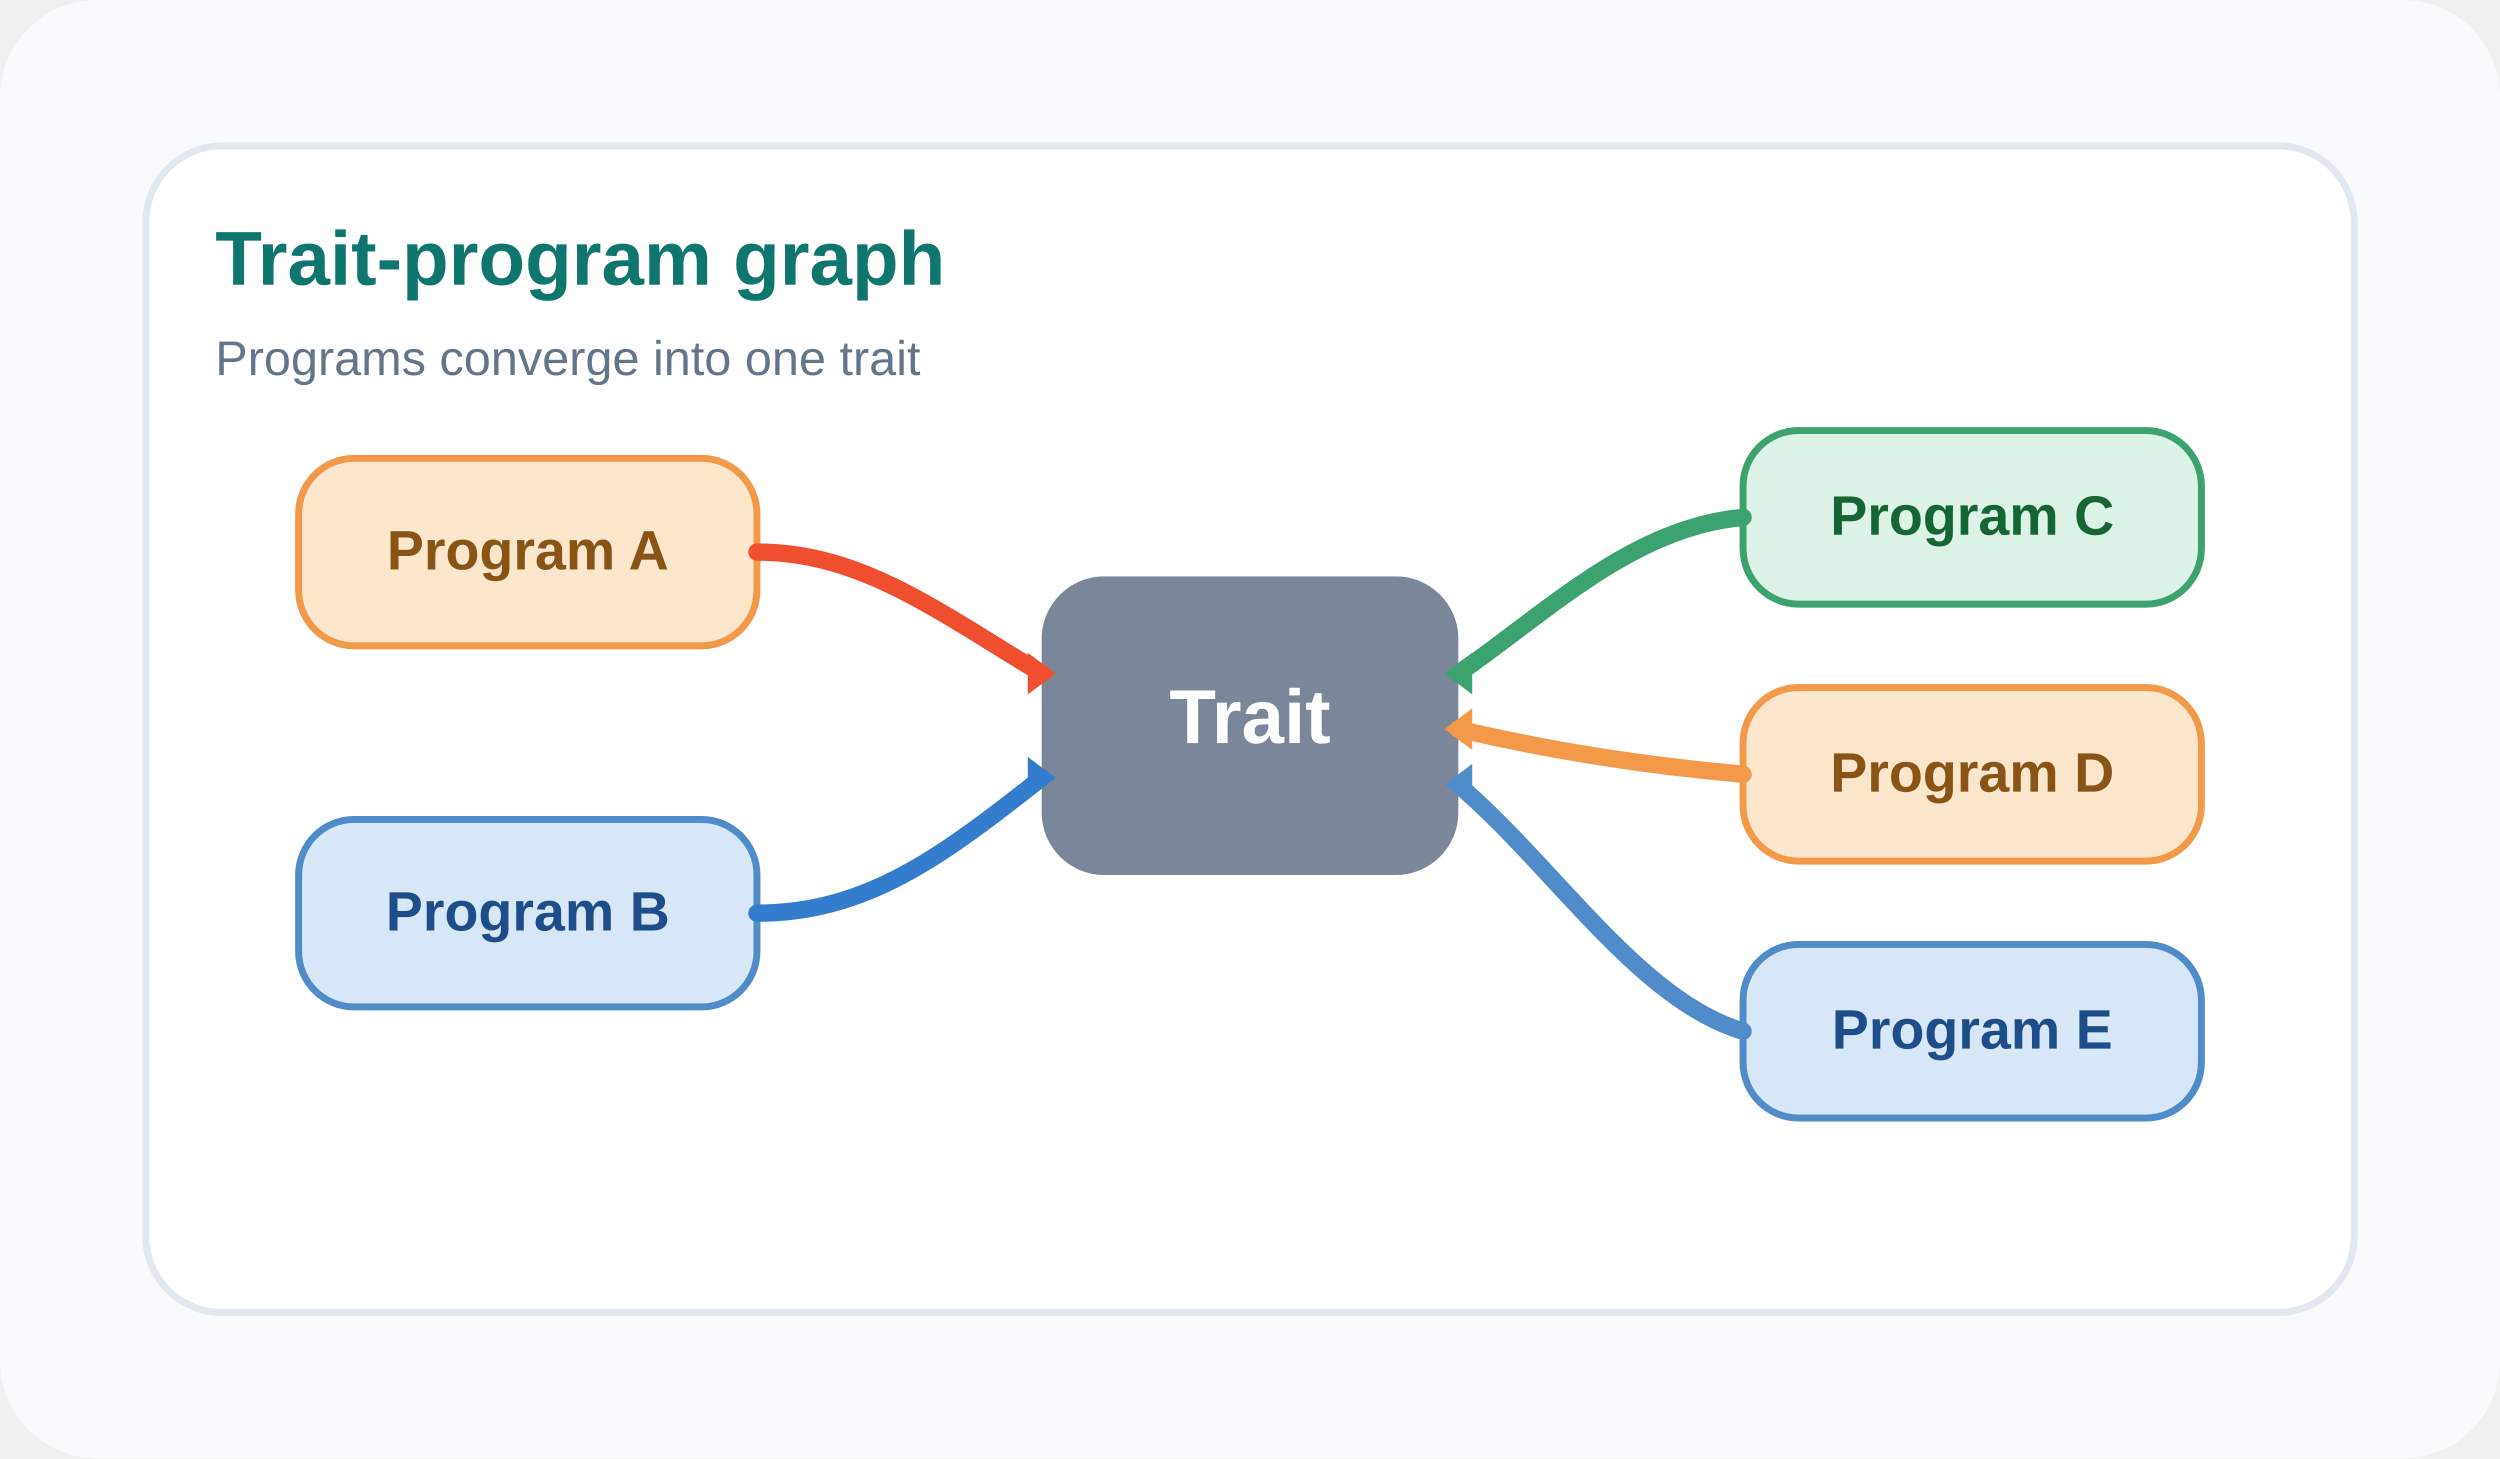
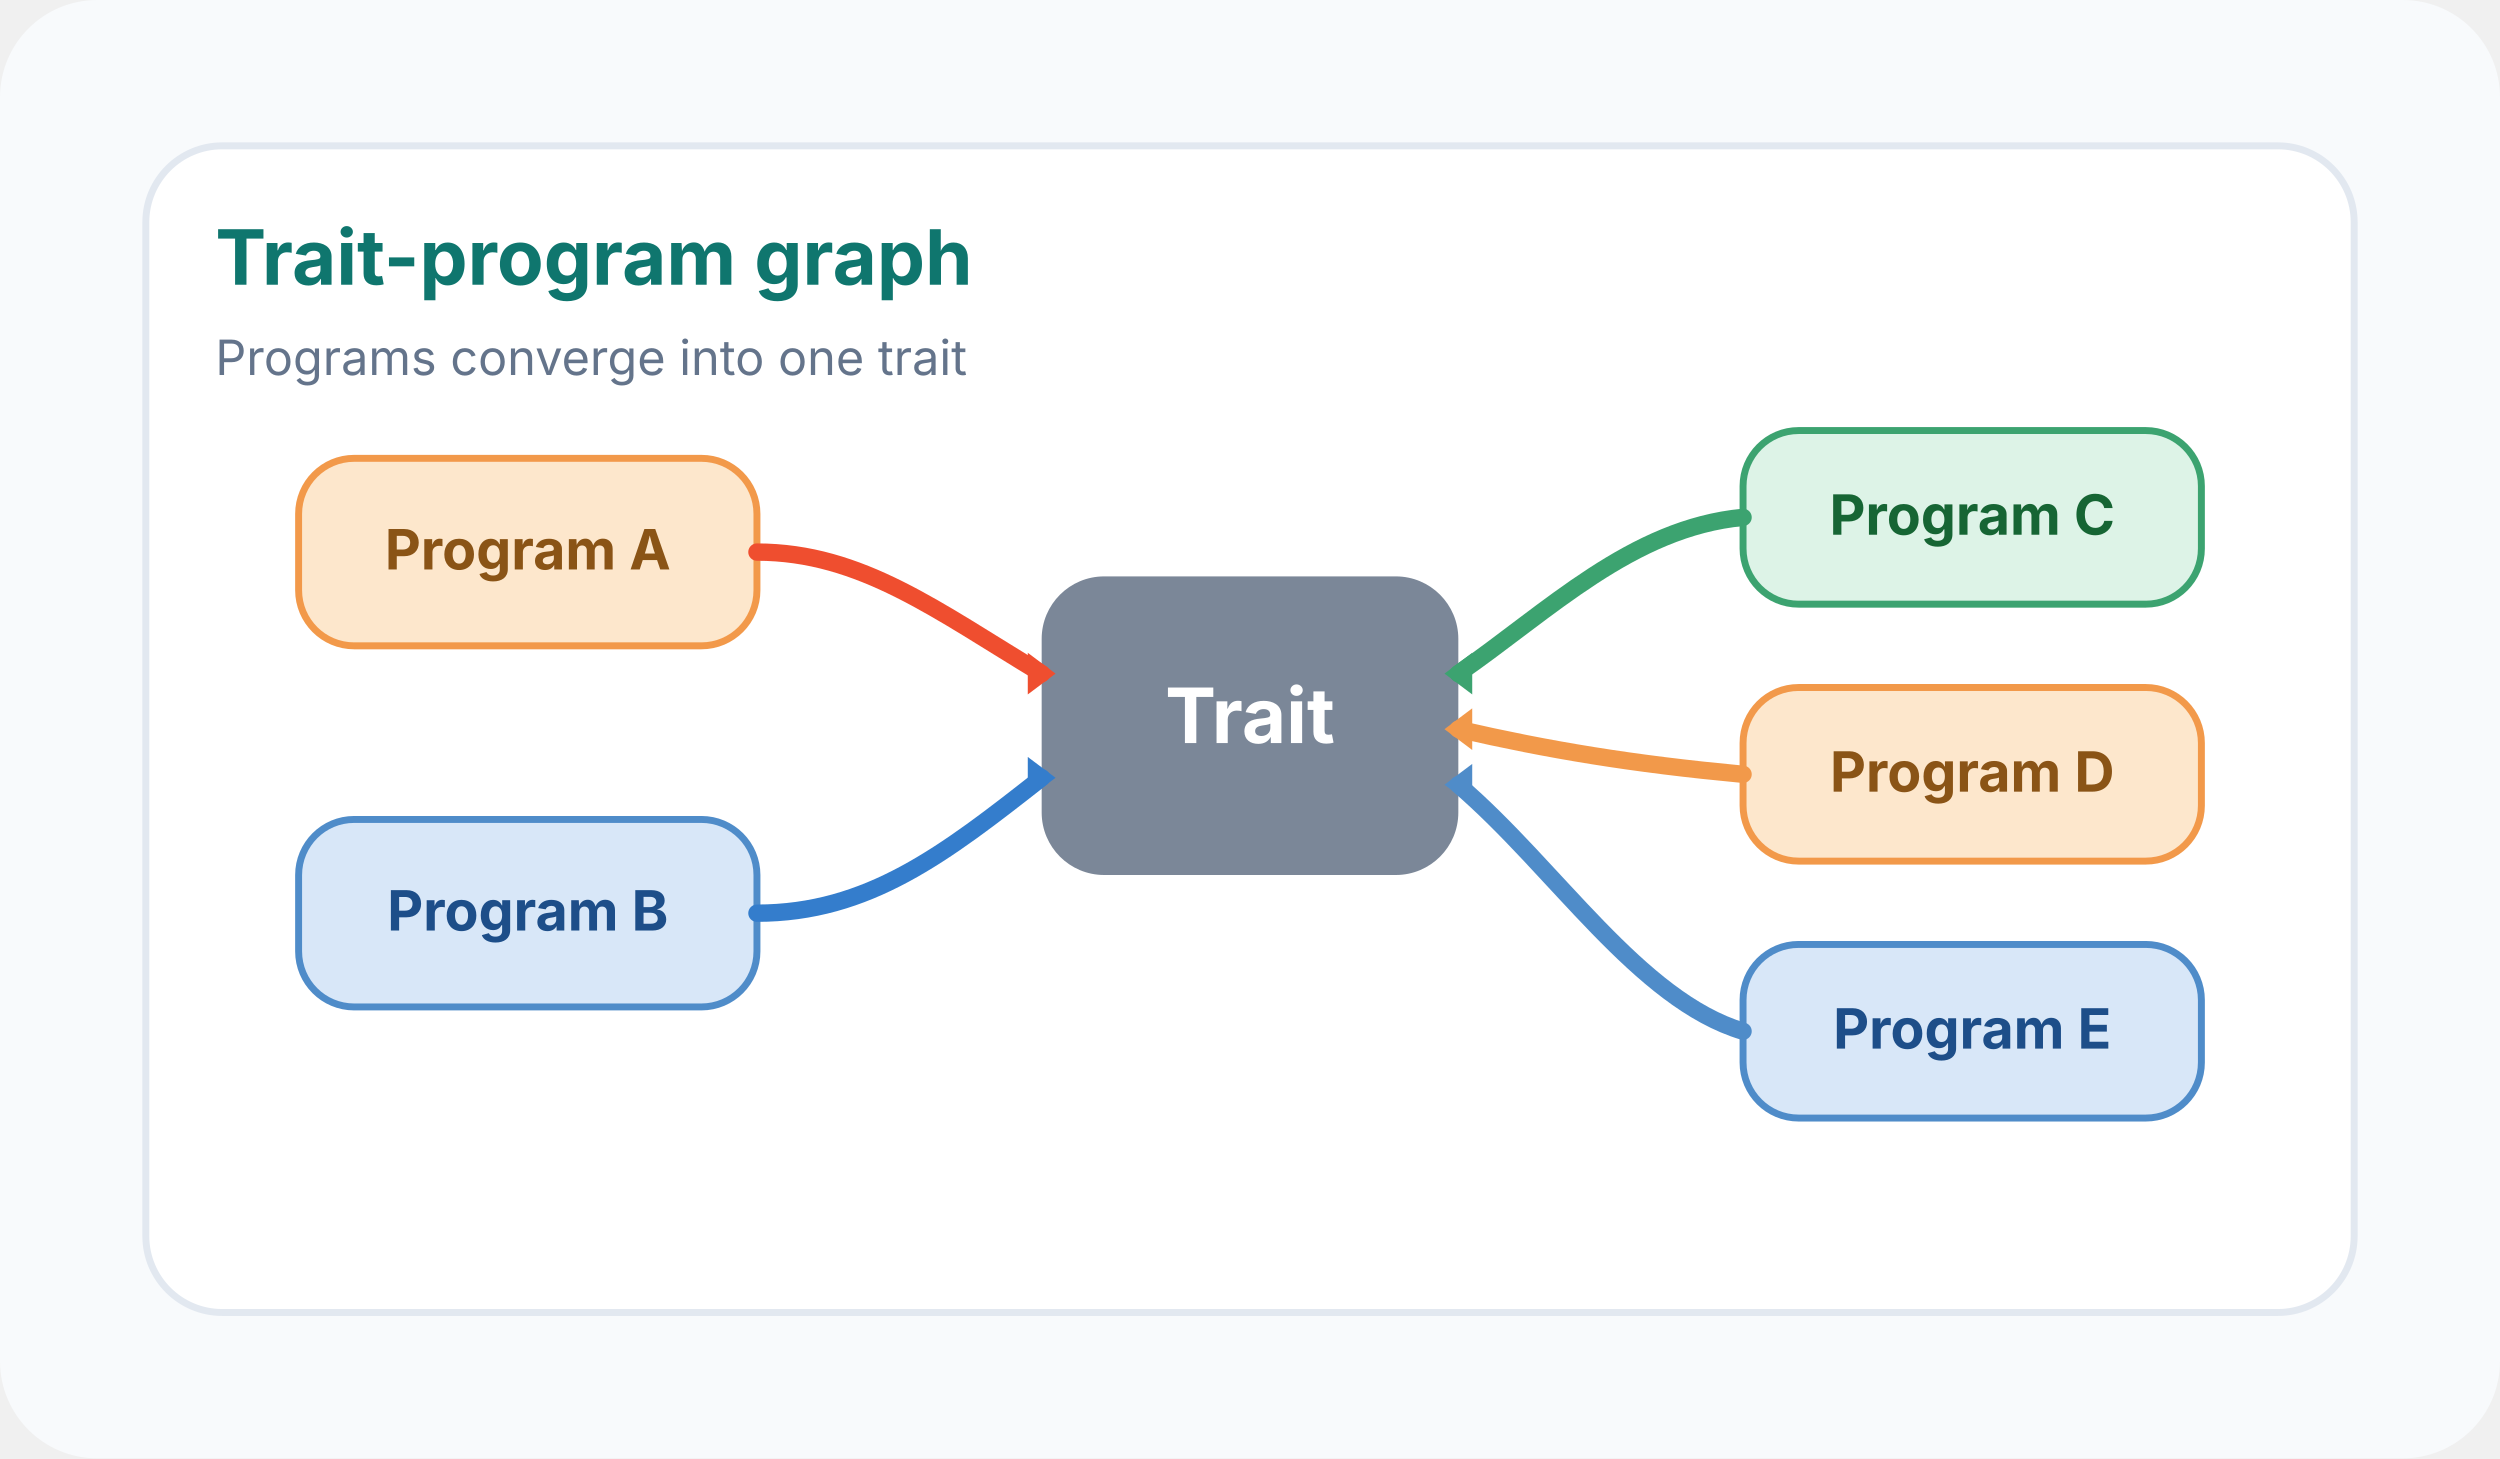
<svg xmlns="http://www.w3.org/2000/svg" width="720" height="420" viewBox="0 0 720 420" fill="none">
  <rect width="720" height="420" rx="28" fill="#F8FAFC" />
  <rect x="42" y="42" width="636" height="336" rx="22" fill="white" stroke="#E2E8F0" stroke-width="2" />
-   <text x="62" y="82" fill="#0F766E" font-family="Arial, Helvetica, sans-serif" font-size="22" font-weight="700">Trait-program graph</text>
-   <text x="62" y="108" fill="#64748B" font-family="Arial, Helvetica, sans-serif" font-size="14">Programs converge into one trait</text>
+   <text x="62" y="82" fill="#0F766E" font-family="Inter, Arial, Helvetica, sans-serif" font-size="22" font-weight="700">Trait-program graph</text>
+   <text x="62" y="108" fill="#64748B" font-family="Inter, Arial, Helvetica, sans-serif" font-size="14">Programs converge into one trait</text>
  <rect x="300" y="166" width="120" height="86" rx="18" fill="#7B8798" />
-   <text x="360" y="214" text-anchor="middle" fill="white" font-family="Arial, Helvetica, sans-serif" font-size="22" font-weight="700">Trait</text>
+   <text x="360" y="214" text-anchor="middle" fill="white" font-family="Inter, Arial, Helvetica, sans-serif" font-size="22" font-weight="700">Trait</text>
  <rect x="86" y="132" width="132" height="54" rx="16" fill="#FDE7CC" stroke="#F2994A" stroke-width="2" />
  <rect x="86" y="236" width="132" height="54" rx="16" fill="#D8E7F8" stroke="#4F8CC9" stroke-width="2" />
  <rect x="502" y="124" width="132" height="50" rx="16" fill="#DDF3E7" stroke="#3CA370" stroke-width="2" />
  <rect x="502" y="198" width="132" height="50" rx="16" fill="#FDE7CC" stroke="#F2994A" stroke-width="2" />
  <rect x="502" y="272" width="132" height="50" rx="16" fill="#D8E7F8" stroke="#4F8CC9" stroke-width="2" />
-   <text x="152" y="164" text-anchor="middle" fill="#8A5416" font-family="Arial, Helvetica, sans-serif" font-size="16" font-weight="700">Program A</text>
-   <text x="152" y="268" text-anchor="middle" fill="#1D4E89" font-family="Arial, Helvetica, sans-serif" font-size="16" font-weight="700">Program B</text>
-   <text x="568" y="154" text-anchor="middle" fill="#166534" font-family="Arial, Helvetica, sans-serif" font-size="16" font-weight="700">Program C</text>
-   <text x="568" y="228" text-anchor="middle" fill="#8A5416" font-family="Arial, Helvetica, sans-serif" font-size="16" font-weight="700">Program D</text>
-   <text x="568" y="302" text-anchor="middle" fill="#1D4E89" font-family="Arial, Helvetica, sans-serif" font-size="16" font-weight="700">Program E</text>
+   <text x="152" y="164" text-anchor="middle" fill="#8A5416" font-family="Inter, Arial, Helvetica, sans-serif" font-size="16" font-weight="700">Program A</text>
+   <text x="152" y="268" text-anchor="middle" fill="#1D4E89" font-family="Inter, Arial, Helvetica, sans-serif" font-size="16" font-weight="700">Program B</text>
+   <text x="568" y="154" text-anchor="middle" fill="#166534" font-family="Inter, Arial, Helvetica, sans-serif" font-size="16" font-weight="700">Program C</text>
+   <text x="568" y="228" text-anchor="middle" fill="#8A5416" font-family="Inter, Arial, Helvetica, sans-serif" font-size="16" font-weight="700">Program D</text>
+   <text x="568" y="302" text-anchor="middle" fill="#1D4E89" font-family="Inter, Arial, Helvetica, sans-serif" font-size="16" font-weight="700">Program E</text>
  <path d="M218 159C248 159 270 176 300 194" stroke="#EF4E2F" stroke-width="5" stroke-linecap="round" />
  <path d="M218 263C250 263 272 246 300 224" stroke="#347DCC" stroke-width="5" stroke-linecap="round" />
  <path d="M502 149C470 152 446 176 420 194" stroke="#3CA370" stroke-width="5" stroke-linecap="round" />
  <path d="M502 223C470 220 446 216 420 210" stroke="#F2994A" stroke-width="5" stroke-linecap="round" />
  <path d="M502 297C472 288 448 250 420 226" stroke="#4F8CC9" stroke-width="5" stroke-linecap="round" />
  <polygon points="296,188 304,194 296,200" fill="#EF4E2F" />
  <polygon points="296,218 304,224 296,230" fill="#347DCC" />
  <polygon points="424,188 416,194 424,200" fill="#3CA370" />
  <polygon points="424,204 416,210 424,216" fill="#F2994A" />
  <polygon points="424,220 416,226 424,232" fill="#4F8CC9" />
</svg>
